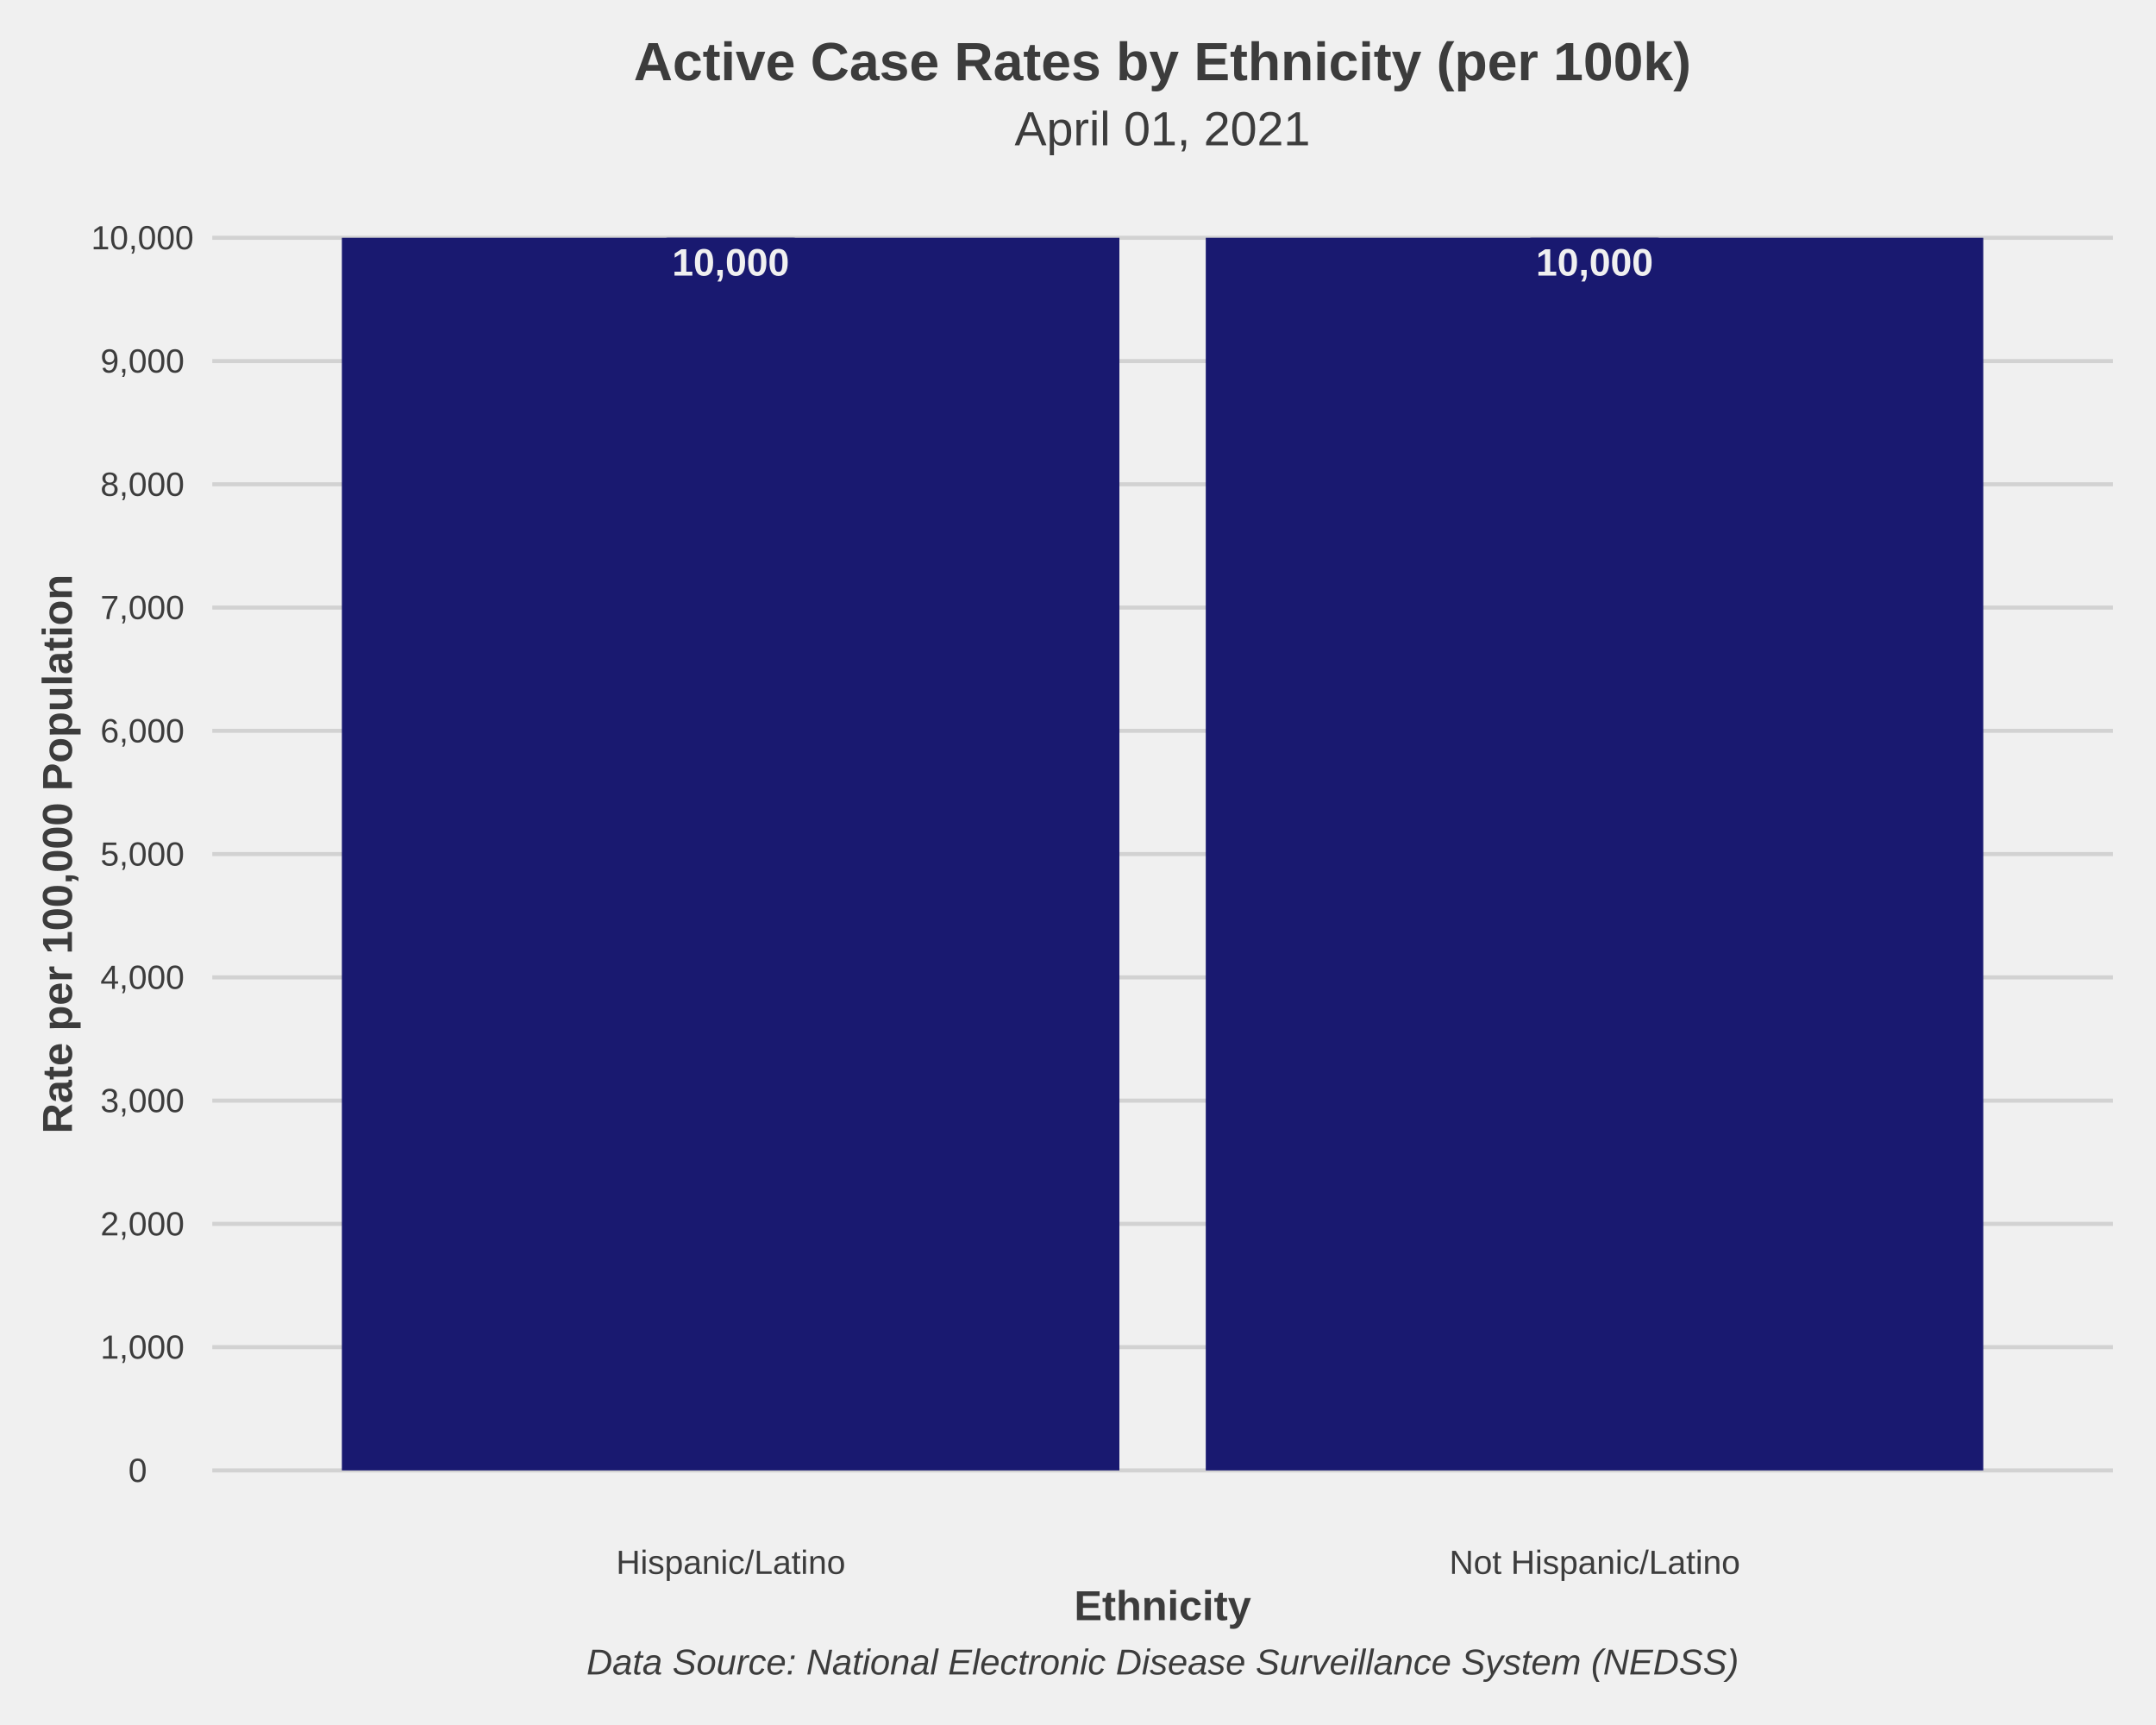
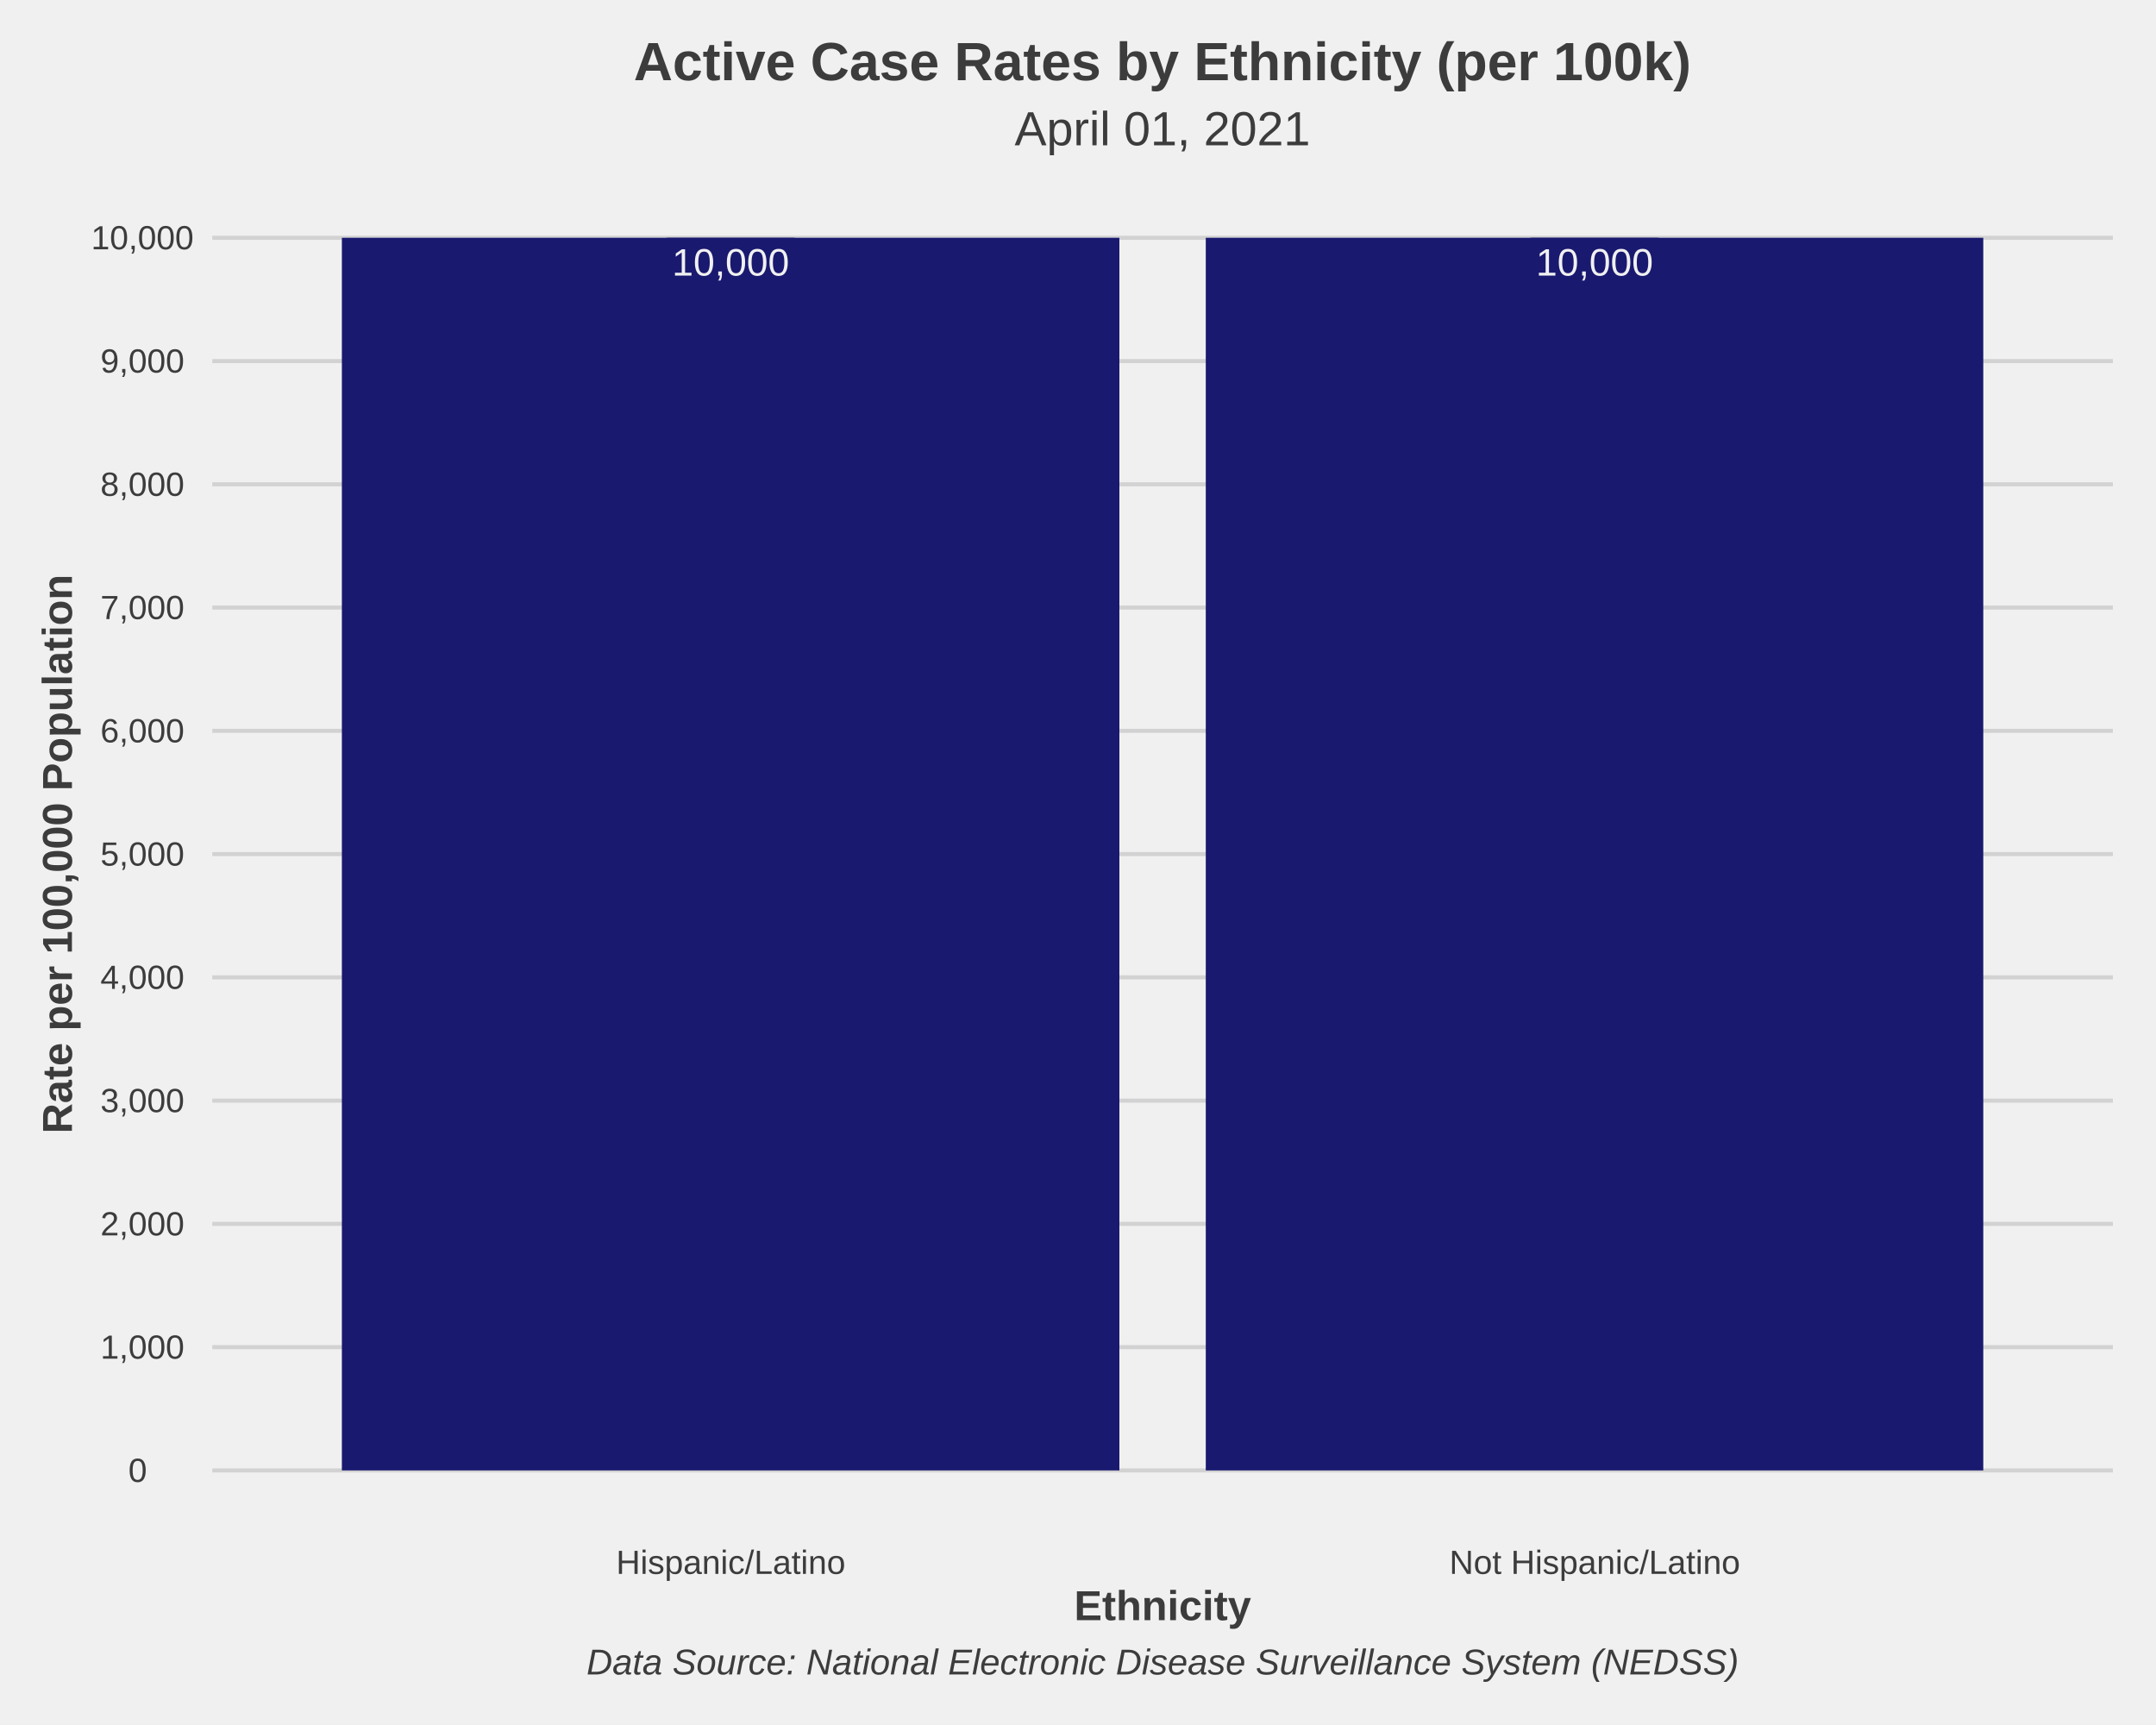
<svg xmlns="http://www.w3.org/2000/svg" viewBox="0 0 720.00 576.00">
  <defs>
    <style type="text/css">
    line, polyline, polygon, path, rect, circle {
      fill: none;
      stroke: #000000;
      stroke-linecap: round;
      stroke-linejoin: round;
      stroke-miterlimit: 10.00;
    }
  </style>
  </defs>
  <rect width="100%" height="100%" style="stroke: none; fill: #FFFFFF;" />
  <rect x="0.00" y="0.00" width="720.00" height="576.00" style="stroke-width: 1.36; stroke: none; fill: #F0F0F0;" />
  <defs>
    <clipPath id="cpNzAuOTB8NzA1LjYwfDUxMS41N3w1OC44Mg==">
      <rect x="70.90" y="58.82" width="634.70" height="452.75" />
    </clipPath>
  </defs>
  <rect x="70.90" y="58.82" width="634.70" height="452.75" style="stroke-width: 1.36; stroke: none; fill: #F0F0F0;" clip-path="url(#cpNzAuOTB8NzA1LjYwfDUxMS41N3w1OC44Mg==)" />
  <polyline points="70.90,490.99 705.60,490.99 " style="stroke-width: 1.36; stroke: #D2D2D2; stroke-linecap: butt;" clip-path="url(#cpNzAuOTB8NzA1LjYwfDUxMS41N3w1OC44Mg==)" />
  <polyline points="70.90,449.83 705.60,449.83 " style="stroke-width: 1.36; stroke: #D2D2D2; stroke-linecap: butt;" clip-path="url(#cpNzAuOTB8NzA1LjYwfDUxMS41N3w1OC44Mg==)" />
  <polyline points="70.90,408.67 705.60,408.67 " style="stroke-width: 1.36; stroke: #D2D2D2; stroke-linecap: butt;" clip-path="url(#cpNzAuOTB8NzA1LjYwfDUxMS41N3w1OC44Mg==)" />
  <polyline points="70.90,367.51 705.60,367.51 " style="stroke-width: 1.36; stroke: #D2D2D2; stroke-linecap: butt;" clip-path="url(#cpNzAuOTB8NzA1LjYwfDUxMS41N3w1OC44Mg==)" />
  <polyline points="70.90,326.35 705.60,326.35 " style="stroke-width: 1.36; stroke: #D2D2D2; stroke-linecap: butt;" clip-path="url(#cpNzAuOTB8NzA1LjYwfDUxMS41N3w1OC44Mg==)" />
  <polyline points="70.90,285.19 705.60,285.19 " style="stroke-width: 1.36; stroke: #D2D2D2; stroke-linecap: butt;" clip-path="url(#cpNzAuOTB8NzA1LjYwfDUxMS41N3w1OC44Mg==)" />
  <polyline points="70.90,244.03 705.60,244.03 " style="stroke-width: 1.36; stroke: #D2D2D2; stroke-linecap: butt;" clip-path="url(#cpNzAuOTB8NzA1LjYwfDUxMS41N3w1OC44Mg==)" />
  <polyline points="70.90,202.87 705.60,202.87 " style="stroke-width: 1.36; stroke: #D2D2D2; stroke-linecap: butt;" clip-path="url(#cpNzAuOTB8NzA1LjYwfDUxMS41N3w1OC44Mg==)" />
  <polyline points="70.90,161.71 705.60,161.71 " style="stroke-width: 1.36; stroke: #D2D2D2; stroke-linecap: butt;" clip-path="url(#cpNzAuOTB8NzA1LjYwfDUxMS41N3w1OC44Mg==)" />
  <polyline points="70.90,120.56 705.60,120.56 " style="stroke-width: 1.36; stroke: #D2D2D2; stroke-linecap: butt;" clip-path="url(#cpNzAuOTB8NzA1LjYwfDUxMS41N3w1OC44Mg==)" />
  <polyline points="70.90,79.40 705.60,79.40 " style="stroke-width: 1.36; stroke: #D2D2D2; stroke-linecap: butt;" clip-path="url(#cpNzAuOTB8NzA1LjYwfDUxMS41N3w1OC44Mg==)" />
  <rect x="114.17" y="79.40" width="259.65" height="411.59" style="stroke-width: 1.07; stroke: none; stroke-linecap: square; stroke-linejoin: miter; fill: #191970;" clip-path="url(#cpNzAuOTB8NzA1LjYwfDUxMS41N3w1OC44Mg==)" />
  <rect x="402.67" y="79.40" width="259.65" height="411.59" style="stroke-width: 1.07; stroke: none; stroke-linecap: square; stroke-linejoin: miter; fill: #191970;" clip-path="url(#cpNzAuOTB8NzA1LjYwfDUxMS41N3w1OC44Mg==)" />
  <polygon points="223.00,95.39 264.99,95.39 264.91,95.39 265.25,95.38 265.59,95.31 265.92,95.18 266.22,95.01 266.49,94.79 266.72,94.53 266.91,94.24 267.04,93.92 267.13,93.58 267.15,93.23 267.15,93.23 267.15,81.56 267.15,81.56 267.13,81.21 267.04,80.87 266.91,80.55 266.72,80.26 266.49,80.00 266.22,79.78 265.92,79.60 265.59,79.48 265.25,79.41 264.99,79.40 223.00,79.40 223.26,79.41 222.92,79.40 222.57,79.44 222.24,79.54 221.92,79.69 221.64,79.88 221.39,80.12 221.18,80.40 221.02,80.71 220.91,81.04 220.85,81.38 220.84,81.56 220.84,93.23 220.85,93.06 220.85,93.41 220.91,93.75 221.02,94.08 221.18,94.39 221.39,94.67 221.64,94.91 221.92,95.10 222.24,95.25 222.57,95.35 222.92,95.39 " style="stroke-width: 0.00; stroke: none; fill: #191970;" clip-path="url(#cpNzAuOTB8NzA1LjYwfDUxMS41N3w1OC44Mg==)" />
  <g clip-path="url(#cpNzAuOTB8NzA1LjYwfDUxMS41N3w1OC44Mg==)">
-     <text x="224.44" y="92.03" style="font-size: 12.80px; font-weight: bold; fill: #F0F0F0; font-family: Liberation Sans;" textLength="39.11px" lengthAdjust="spacingAndGlyphs">10,000</text>
+     <text x="224.44" y="92.03" style="font-size: 12.80px; fill: #F0F0F0; font-family: Liberation Sans;" textLength="39.11px" lengthAdjust="spacingAndGlyphs">10,000</text>
  </g>
  <polygon points="511.50,95.39 553.49,95.39 553.41,95.39 553.75,95.38 554.10,95.31 554.42,95.18 554.72,95.01 554.99,94.79 555.22,94.53 555.41,94.24 555.54,93.92 555.63,93.58 555.65,93.23 555.65,93.23 555.65,81.56 555.65,81.56 555.63,81.21 555.54,80.87 555.41,80.55 555.22,80.26 554.99,80.00 554.72,79.78 554.42,79.60 554.10,79.48 553.75,79.41 553.49,79.40 511.50,79.40 511.77,79.41 511.42,79.40 511.07,79.44 510.74,79.54 510.42,79.69 510.14,79.88 509.89,80.12 509.68,80.40 509.52,80.71 509.41,81.04 509.35,81.38 509.34,81.56 509.34,93.23 509.35,93.06 509.35,93.41 509.41,93.75 509.52,94.08 509.68,94.39 509.89,94.67 510.14,94.91 510.42,95.10 510.74,95.25 511.07,95.35 511.42,95.39 " style="stroke-width: 0.00; stroke: none; fill: #191970;" clip-path="url(#cpNzAuOTB8NzA1LjYwfDUxMS41N3w1OC44Mg==)" />
  <g clip-path="url(#cpNzAuOTB8NzA1LjYwfDUxMS41N3w1OC44Mg==)">
-     <text x="512.94" y="92.03" style="font-size: 12.80px; font-weight: bold; fill: #F0F0F0; font-family: Liberation Sans;" textLength="39.11px" lengthAdjust="spacingAndGlyphs">10,000</text>
+     <text x="512.94" y="92.03" style="font-size: 12.80px; fill: #F0F0F0; font-family: Liberation Sans;" textLength="39.11px" lengthAdjust="spacingAndGlyphs">10,000</text>
  </g>
  <rect x="70.90" y="58.82" width="634.70" height="452.75" style="stroke-width: 1.36; stroke: none;" clip-path="url(#cpNzAuOTB8NzA1LjYwfDUxMS41N3w1OC44Mg==)" />
  <defs>
    <clipPath id="cpMC4wMHw3MjAuMDB8NTc2LjAwfDAuMDA=">
      <rect x="0.00" y="0.00" width="720.00" height="576.00" />
    </clipPath>
  </defs>
  <g clip-path="url(#cpMC4wMHw3MjAuMDB8NTc2LjAwfDAuMDA=)">
    <text x="42.86" y="494.84" style="font-size: 11.20px; fill: #3C3C3C; font-family: Liberation Sans;" textLength="21.77px" lengthAdjust="spacingAndGlyphs">     0</text>
  </g>
  <g clip-path="url(#cpMC4wMHw3MjAuMDB8NTc2LjAwfDAuMDA=)">
    <text x="33.53" y="453.68" style="font-size: 11.20px; fill: #3C3C3C; font-family: Liberation Sans;" textLength="31.09px" lengthAdjust="spacingAndGlyphs"> 1,000</text>
  </g>
  <g clip-path="url(#cpMC4wMHw3MjAuMDB8NTc2LjAwfDAuMDA=)">
    <text x="33.53" y="412.52" style="font-size: 11.20px; fill: #3C3C3C; font-family: Liberation Sans;" textLength="31.09px" lengthAdjust="spacingAndGlyphs"> 2,000</text>
  </g>
  <g clip-path="url(#cpMC4wMHw3MjAuMDB8NTc2LjAwfDAuMDA=)">
    <text x="33.53" y="371.36" style="font-size: 11.20px; fill: #3C3C3C; font-family: Liberation Sans;" textLength="31.09px" lengthAdjust="spacingAndGlyphs"> 3,000</text>
  </g>
  <g clip-path="url(#cpMC4wMHw3MjAuMDB8NTc2LjAwfDAuMDA=)">
    <text x="33.53" y="330.20" style="font-size: 11.20px; fill: #3C3C3C; font-family: Liberation Sans;" textLength="31.09px" lengthAdjust="spacingAndGlyphs"> 4,000</text>
  </g>
  <g clip-path="url(#cpMC4wMHw3MjAuMDB8NTc2LjAwfDAuMDA=)">
    <text x="33.53" y="289.04" style="font-size: 11.20px; fill: #3C3C3C; font-family: Liberation Sans;" textLength="31.09px" lengthAdjust="spacingAndGlyphs"> 5,000</text>
  </g>
  <g clip-path="url(#cpMC4wMHw3MjAuMDB8NTc2LjAwfDAuMDA=)">
    <text x="33.53" y="247.88" style="font-size: 11.20px; fill: #3C3C3C; font-family: Liberation Sans;" textLength="31.09px" lengthAdjust="spacingAndGlyphs"> 6,000</text>
  </g>
  <g clip-path="url(#cpMC4wMHw3MjAuMDB8NTc2LjAwfDAuMDA=)">
    <text x="33.53" y="206.72" style="font-size: 11.20px; fill: #3C3C3C; font-family: Liberation Sans;" textLength="31.09px" lengthAdjust="spacingAndGlyphs"> 7,000</text>
  </g>
  <g clip-path="url(#cpMC4wMHw3MjAuMDB8NTc2LjAwfDAuMDA=)">
    <text x="33.53" y="165.57" style="font-size: 11.20px; fill: #3C3C3C; font-family: Liberation Sans;" textLength="31.09px" lengthAdjust="spacingAndGlyphs"> 8,000</text>
  </g>
  <g clip-path="url(#cpMC4wMHw3MjAuMDB8NTc2LjAwfDAuMDA=)">
    <text x="33.53" y="124.41" style="font-size: 11.20px; fill: #3C3C3C; font-family: Liberation Sans;" textLength="31.09px" lengthAdjust="spacingAndGlyphs"> 9,000</text>
  </g>
  <g clip-path="url(#cpMC4wMHw3MjAuMDB8NTc2LjAwfDAuMDA=)">
    <text x="30.42" y="83.25" style="font-size: 11.20px; fill: #3C3C3C; font-family: Liberation Sans;" textLength="34.20px" lengthAdjust="spacingAndGlyphs">10,000</text>
  </g>
  <g clip-path="url(#cpMC4wMHw3MjAuMDB8NTc2LjAwfDAuMDA=)">
    <text x="205.76" y="525.55" style="font-size: 11.20px; fill: #3C3C3C; font-family: Liberation Sans;" textLength="76.47px" lengthAdjust="spacingAndGlyphs">Hispanic/Latino</text>
  </g>
  <g clip-path="url(#cpMC4wMHw3MjAuMDB8NTc2LjAwfDAuMDA=)">
    <text x="484.01" y="525.55" style="font-size: 11.20px; fill: #3C3C3C; font-family: Liberation Sans;" textLength="96.98px" lengthAdjust="spacingAndGlyphs">Not Hispanic/Latino</text>
  </g>
  <g clip-path="url(#cpMC4wMHw3MjAuMDB8NTc2LjAwfDAuMDA=)">
    <text x="358.70" y="540.99" style="font-size: 14.00px; font-weight: bold; fill: #3C3C3C; font-family: Liberation Sans;" textLength="59.09px" lengthAdjust="spacingAndGlyphs">Ethnicity</text>
  </g>
  <g clip-path="url(#cpMC4wMHw3MjAuMDB8NTc2LjAwfDAuMDA=)">
    <text transform="translate(24.02,378.52) rotate(-90)" style="font-size: 14.00px; font-weight: bold; fill: #3C3C3C; font-family: Liberation Sans;" textLength="186.66px" lengthAdjust="spacingAndGlyphs">Rate per 100,000 Population</text>
  </g>
  <g clip-path="url(#cpMC4wMHw3MjAuMDB8NTc2LjAwfDAuMDA=)">
    <text x="338.83" y="48.51" style="font-size: 16.00px; fill: #3C3C3C; font-family: Liberation Sans;" textLength="98.83px" lengthAdjust="spacingAndGlyphs">April 01, 2021</text>
  </g>
  <g clip-path="url(#cpMC4wMHw3MjAuMDB8NTc2LjAwfDAuMDA=)">
    <text x="211.62" y="26.79" style="font-size: 18.00px; font-weight: bold; fill: #3C3C3C; font-family: Liberation Sans;" textLength="353.27px" lengthAdjust="spacingAndGlyphs">Active Case Rates by Ethnicity (per 100k)</text>
  </g>
  <g clip-path="url(#cpMC4wMHw3MjAuMDB8NTc2LjAwfDAuMDA=)">
    <text x="195.86" y="559.12" style="font-size: 12.00px; font-style: italic; fill: #3C3C3C; font-family: Liberation Sans;" textLength="384.78px" lengthAdjust="spacingAndGlyphs">Data Source: National Electronic Disease Surveillance System (NEDSS)</text>
  </g>
</svg>
